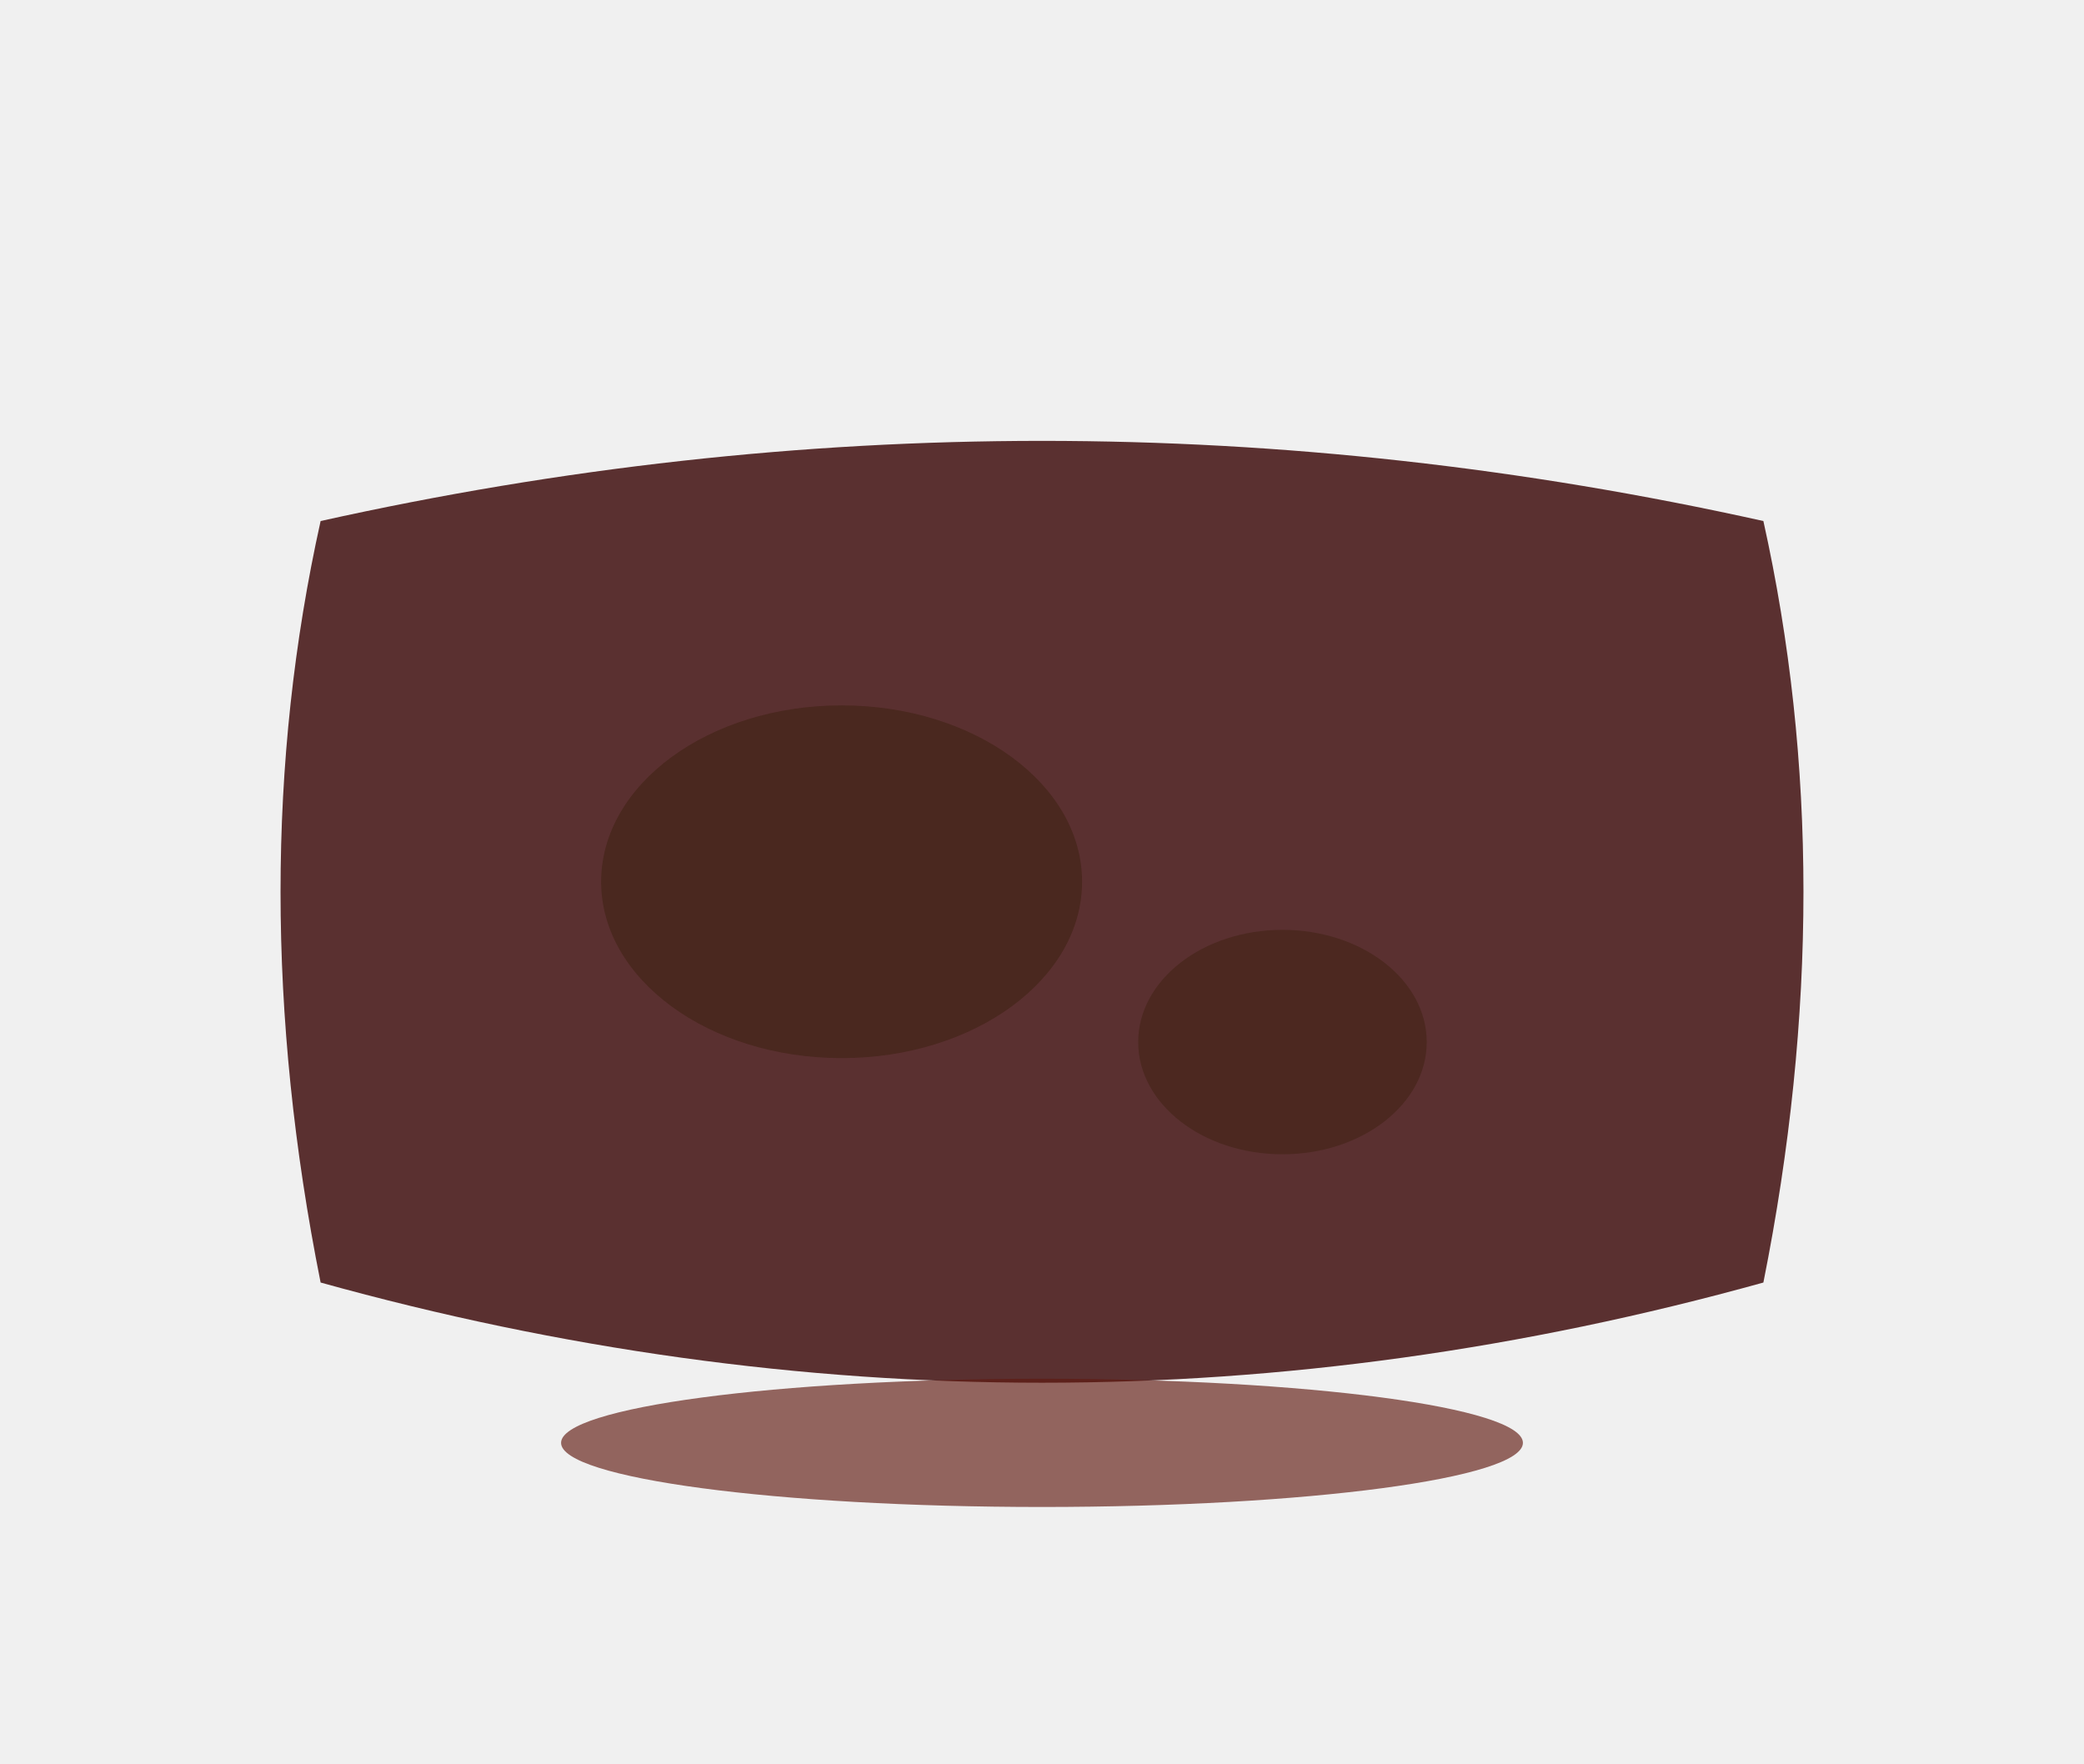
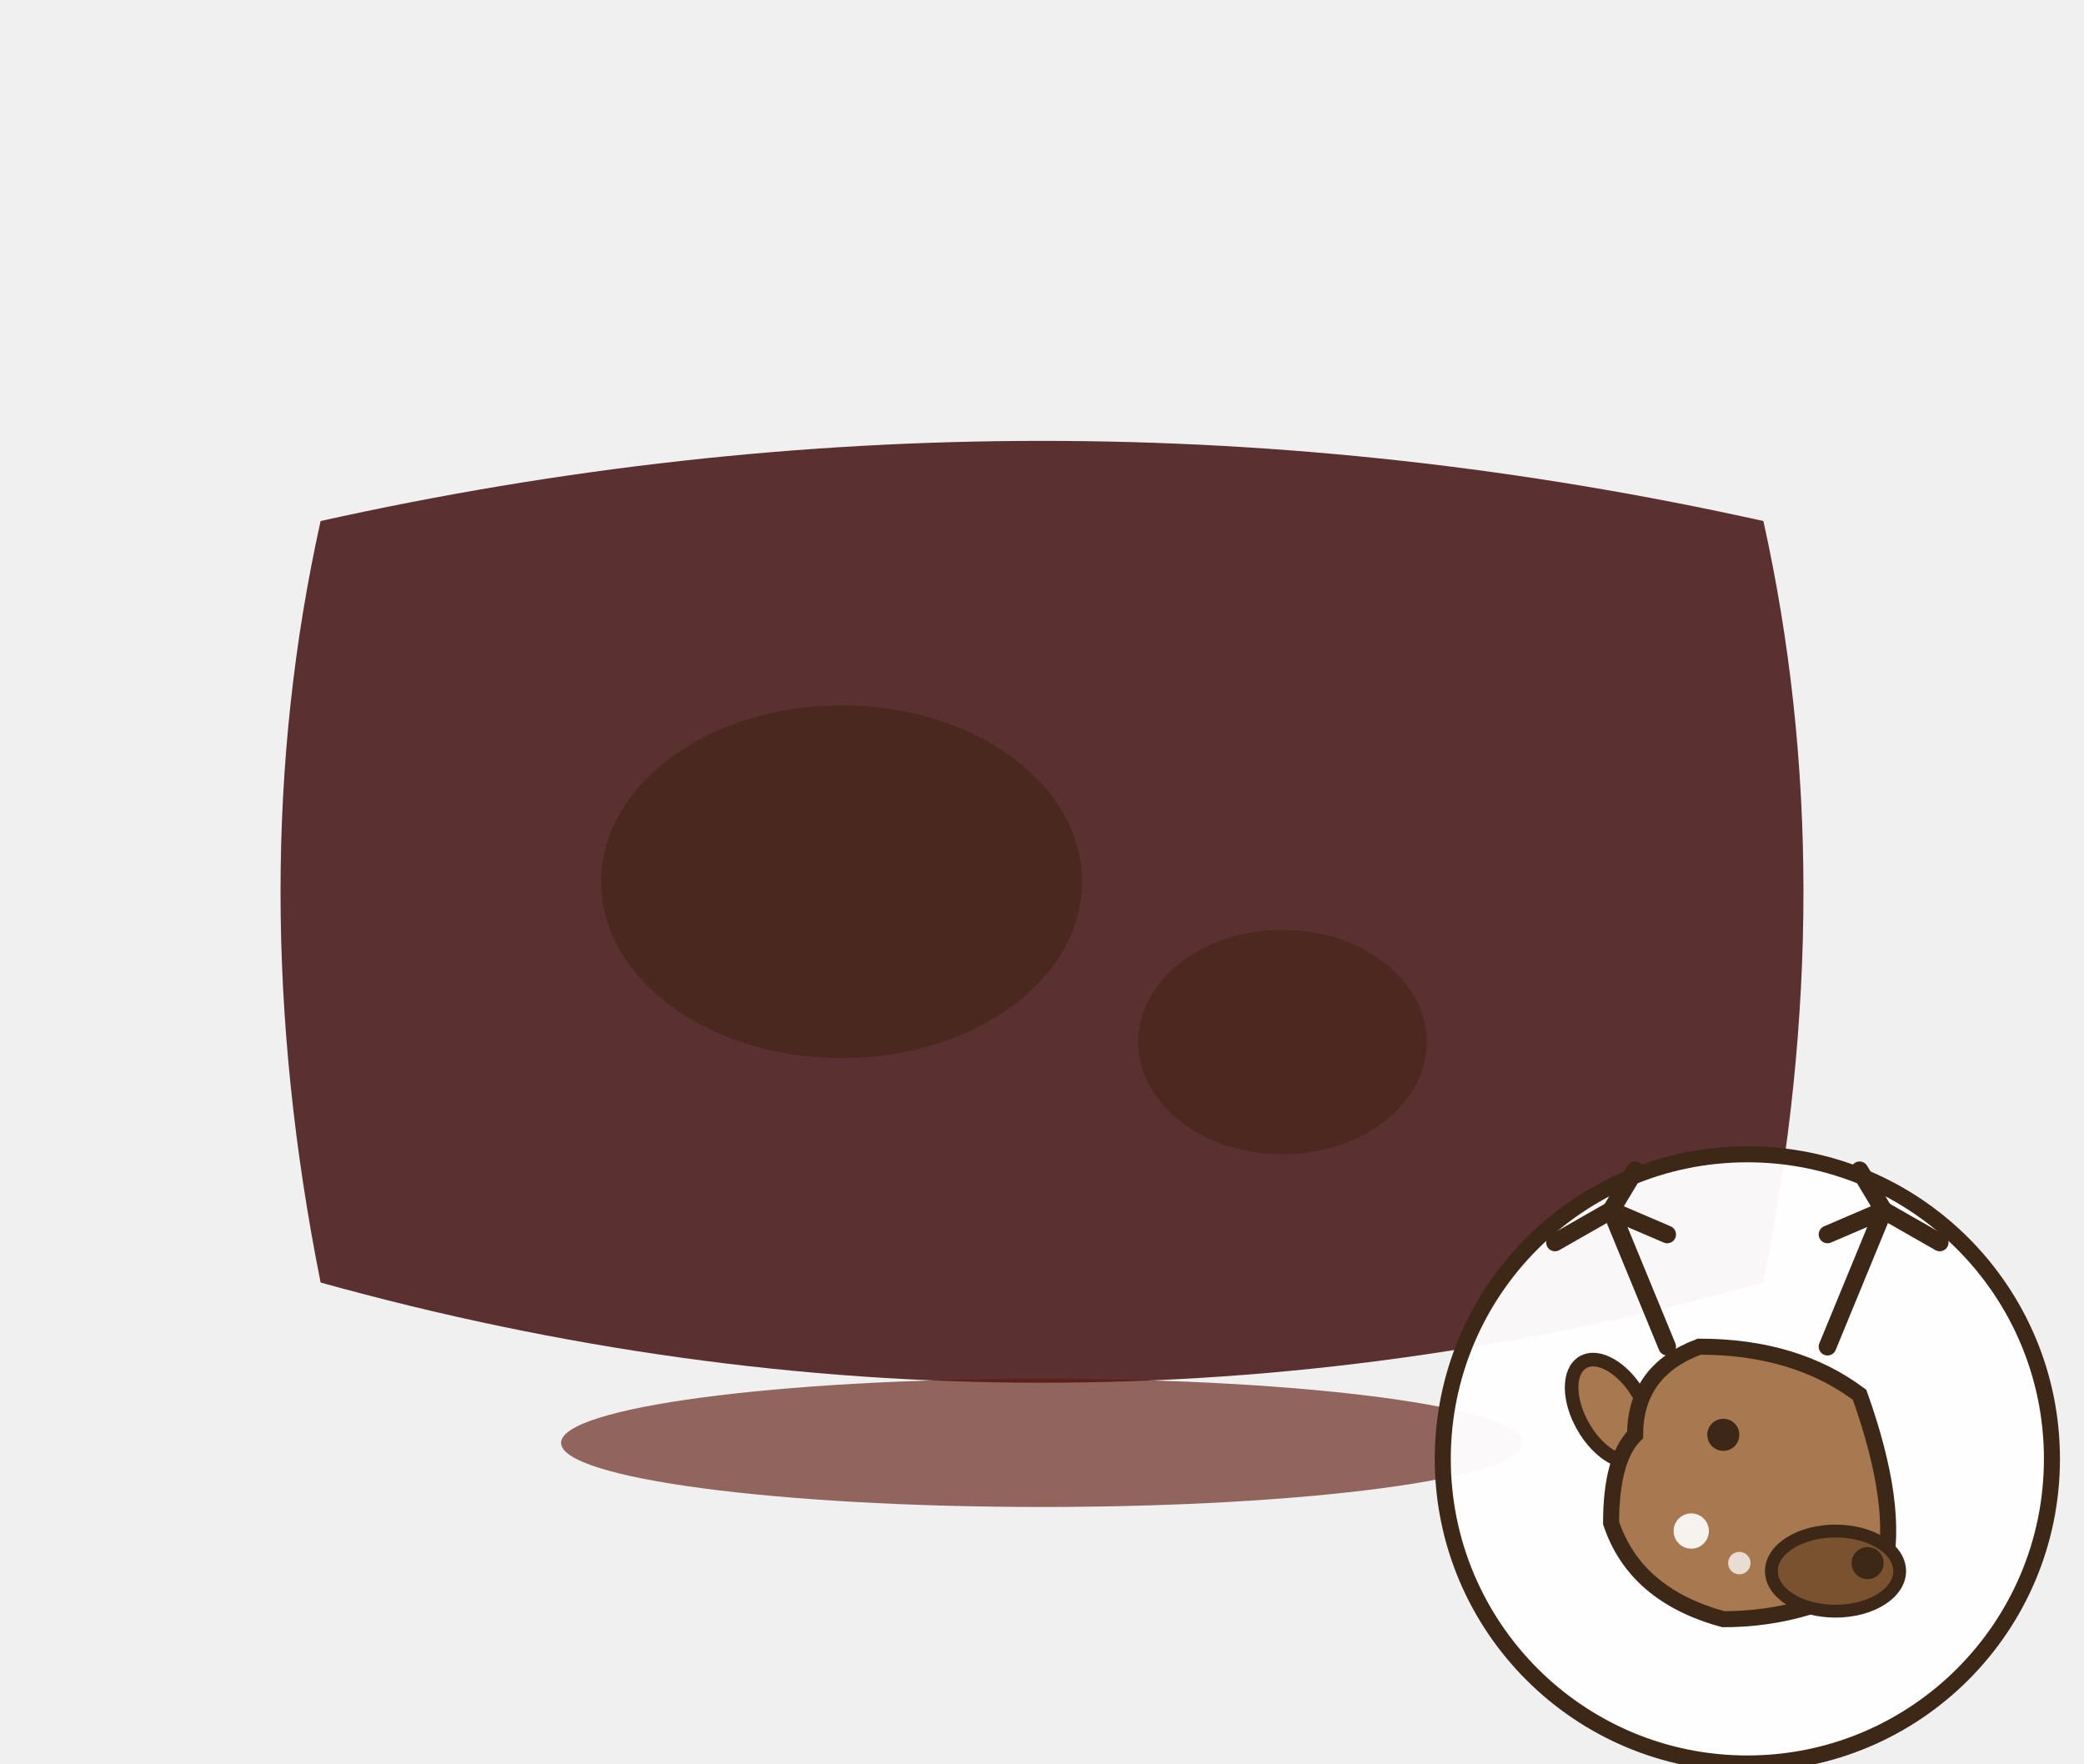
<svg xmlns="http://www.w3.org/2000/svg" viewBox="-130 -110 260 220" font-family="Noto Sans CJK JP, sans-serif">
  <path d="M -90 -45 Q -100 0 -90 50 Q 0 75 90 50 Q 100 0 90 -45 Q 0 -65 -90 -45 Z" fill="#5A3030" />
  <ellipse cx="-25" cy="0" rx="30" ry="22" fill="#3D2010" opacity="0.55" />
  <ellipse cx="30" cy="20" rx="18" ry="14" fill="#3D2010" opacity="0.5" />
  <ellipse cx="0" cy="70" rx="60" ry="8" fill="#601810" opacity="0.65" />
+   <g transform="translate(88, 72)" data-icon="venison">
+     <circle cx="0" cy="0" r="38" fill="#FFFFFF" fill-opacity="0.96" stroke="#3D2817" stroke-width="2" />
+     <g fill="none" stroke="#3D2817" stroke-width="2.2" stroke-linecap="round">
+       <path d="M -10 -14 L -17 -31" />
+       <path d="M -17 -31 L -24 -27" />
+       <path d="M -17 -31 L -14 -36" />
+       <path d="M -17 -31 L -10 -28" />
+       <path d="M 10 -14 L 17 -31" />
+       <path d="M 17 -31 L 24 -27" />
+       <path d="M 17 -31 L 14 -36" />
+       <path d="M 17 -31 L 10 -28" />
+     </g>
+     <ellipse cx="-17" cy="-6" rx="4" ry="7" fill="#A87850" stroke="#3D2817" stroke-width="1.7" transform="rotate(-30 -17 -6)" />
+     <path d="M -14 -3 Q -14 -11 -6 -14 Q 6 -14 14 -8 Q 19 6 17 14 Q 8 20 -3 20 Q -14 17 -17 8 Q -17 0 -14 -3 Z" fill="#A87850" stroke="#3D2817" stroke-width="2" />
+     <ellipse cx="11" cy="14" rx="8" ry="5" fill="#7A5230" stroke="#3D2817" stroke-width="1.6" />
+     <circle cx="15" cy="13" r="2" fill="#3D2817" />
+     <circle cx="-3" cy="-3" r="2" fill="#3D2817" />
+     <circle cx="-7" cy="9" r="2.2" fill="#FFFFFF" opacity="0.9" />
+     <circle cx="-1" cy="13" r="1.4" fill="#FFFFFF" opacity="0.75" />
+   </g>
</svg>
